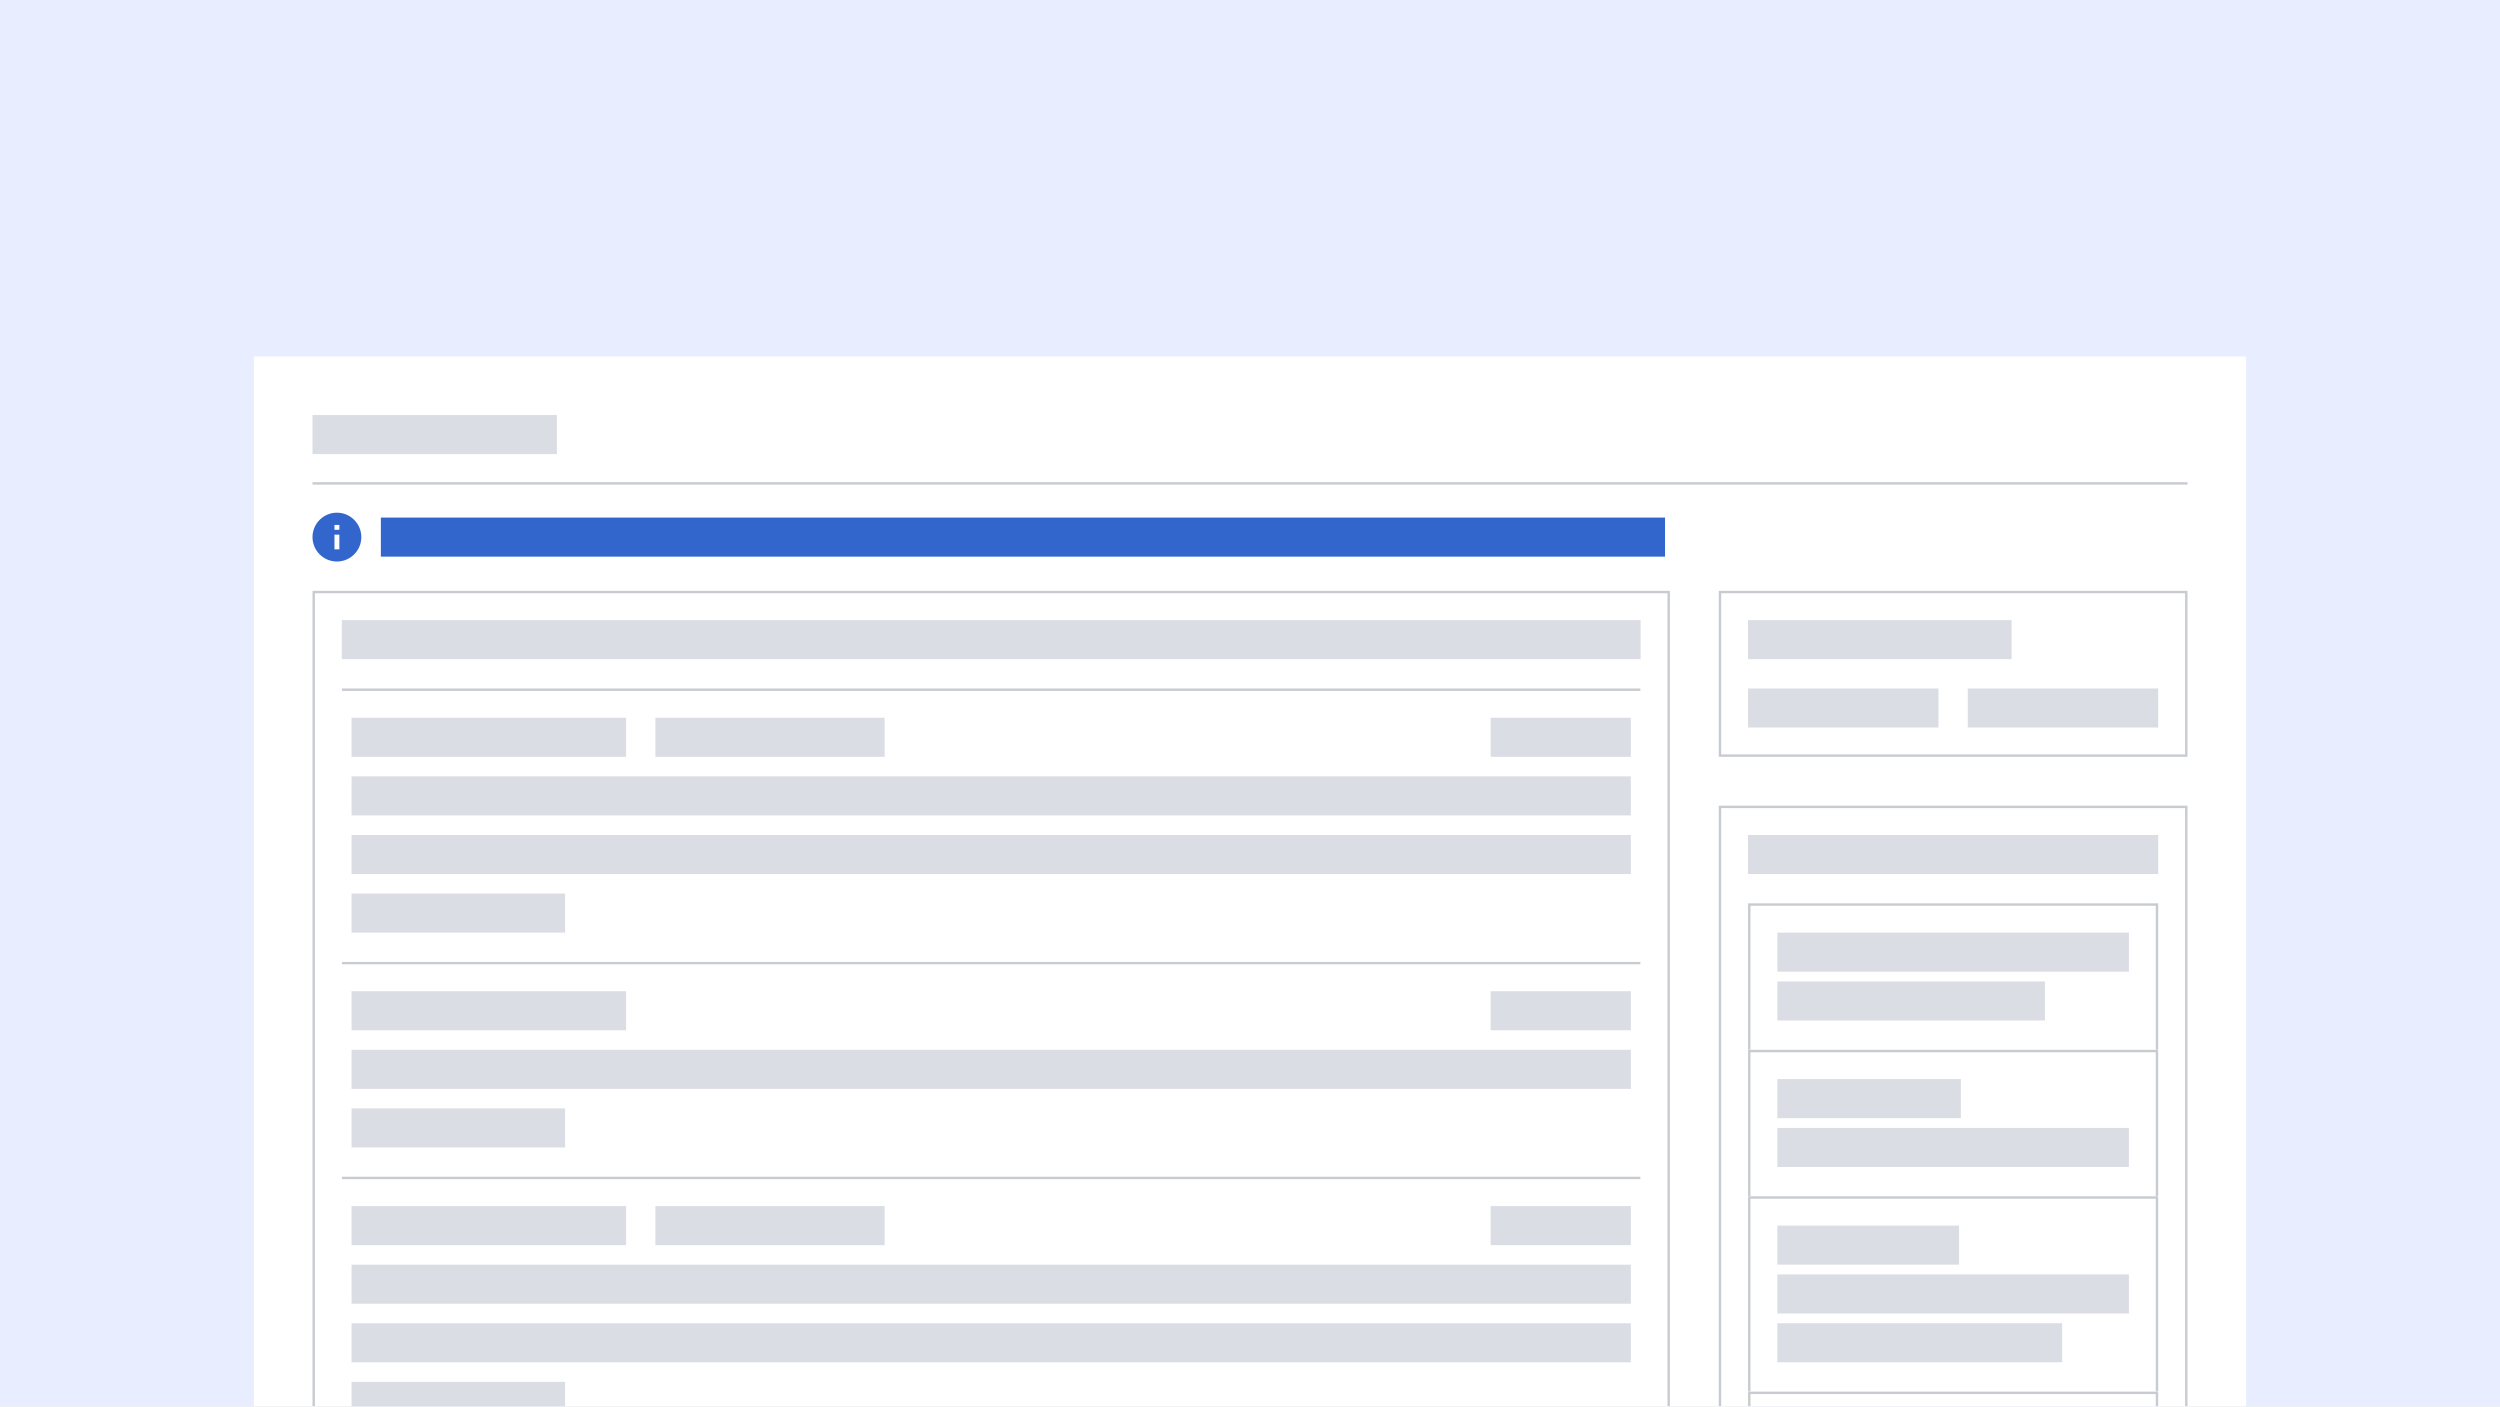
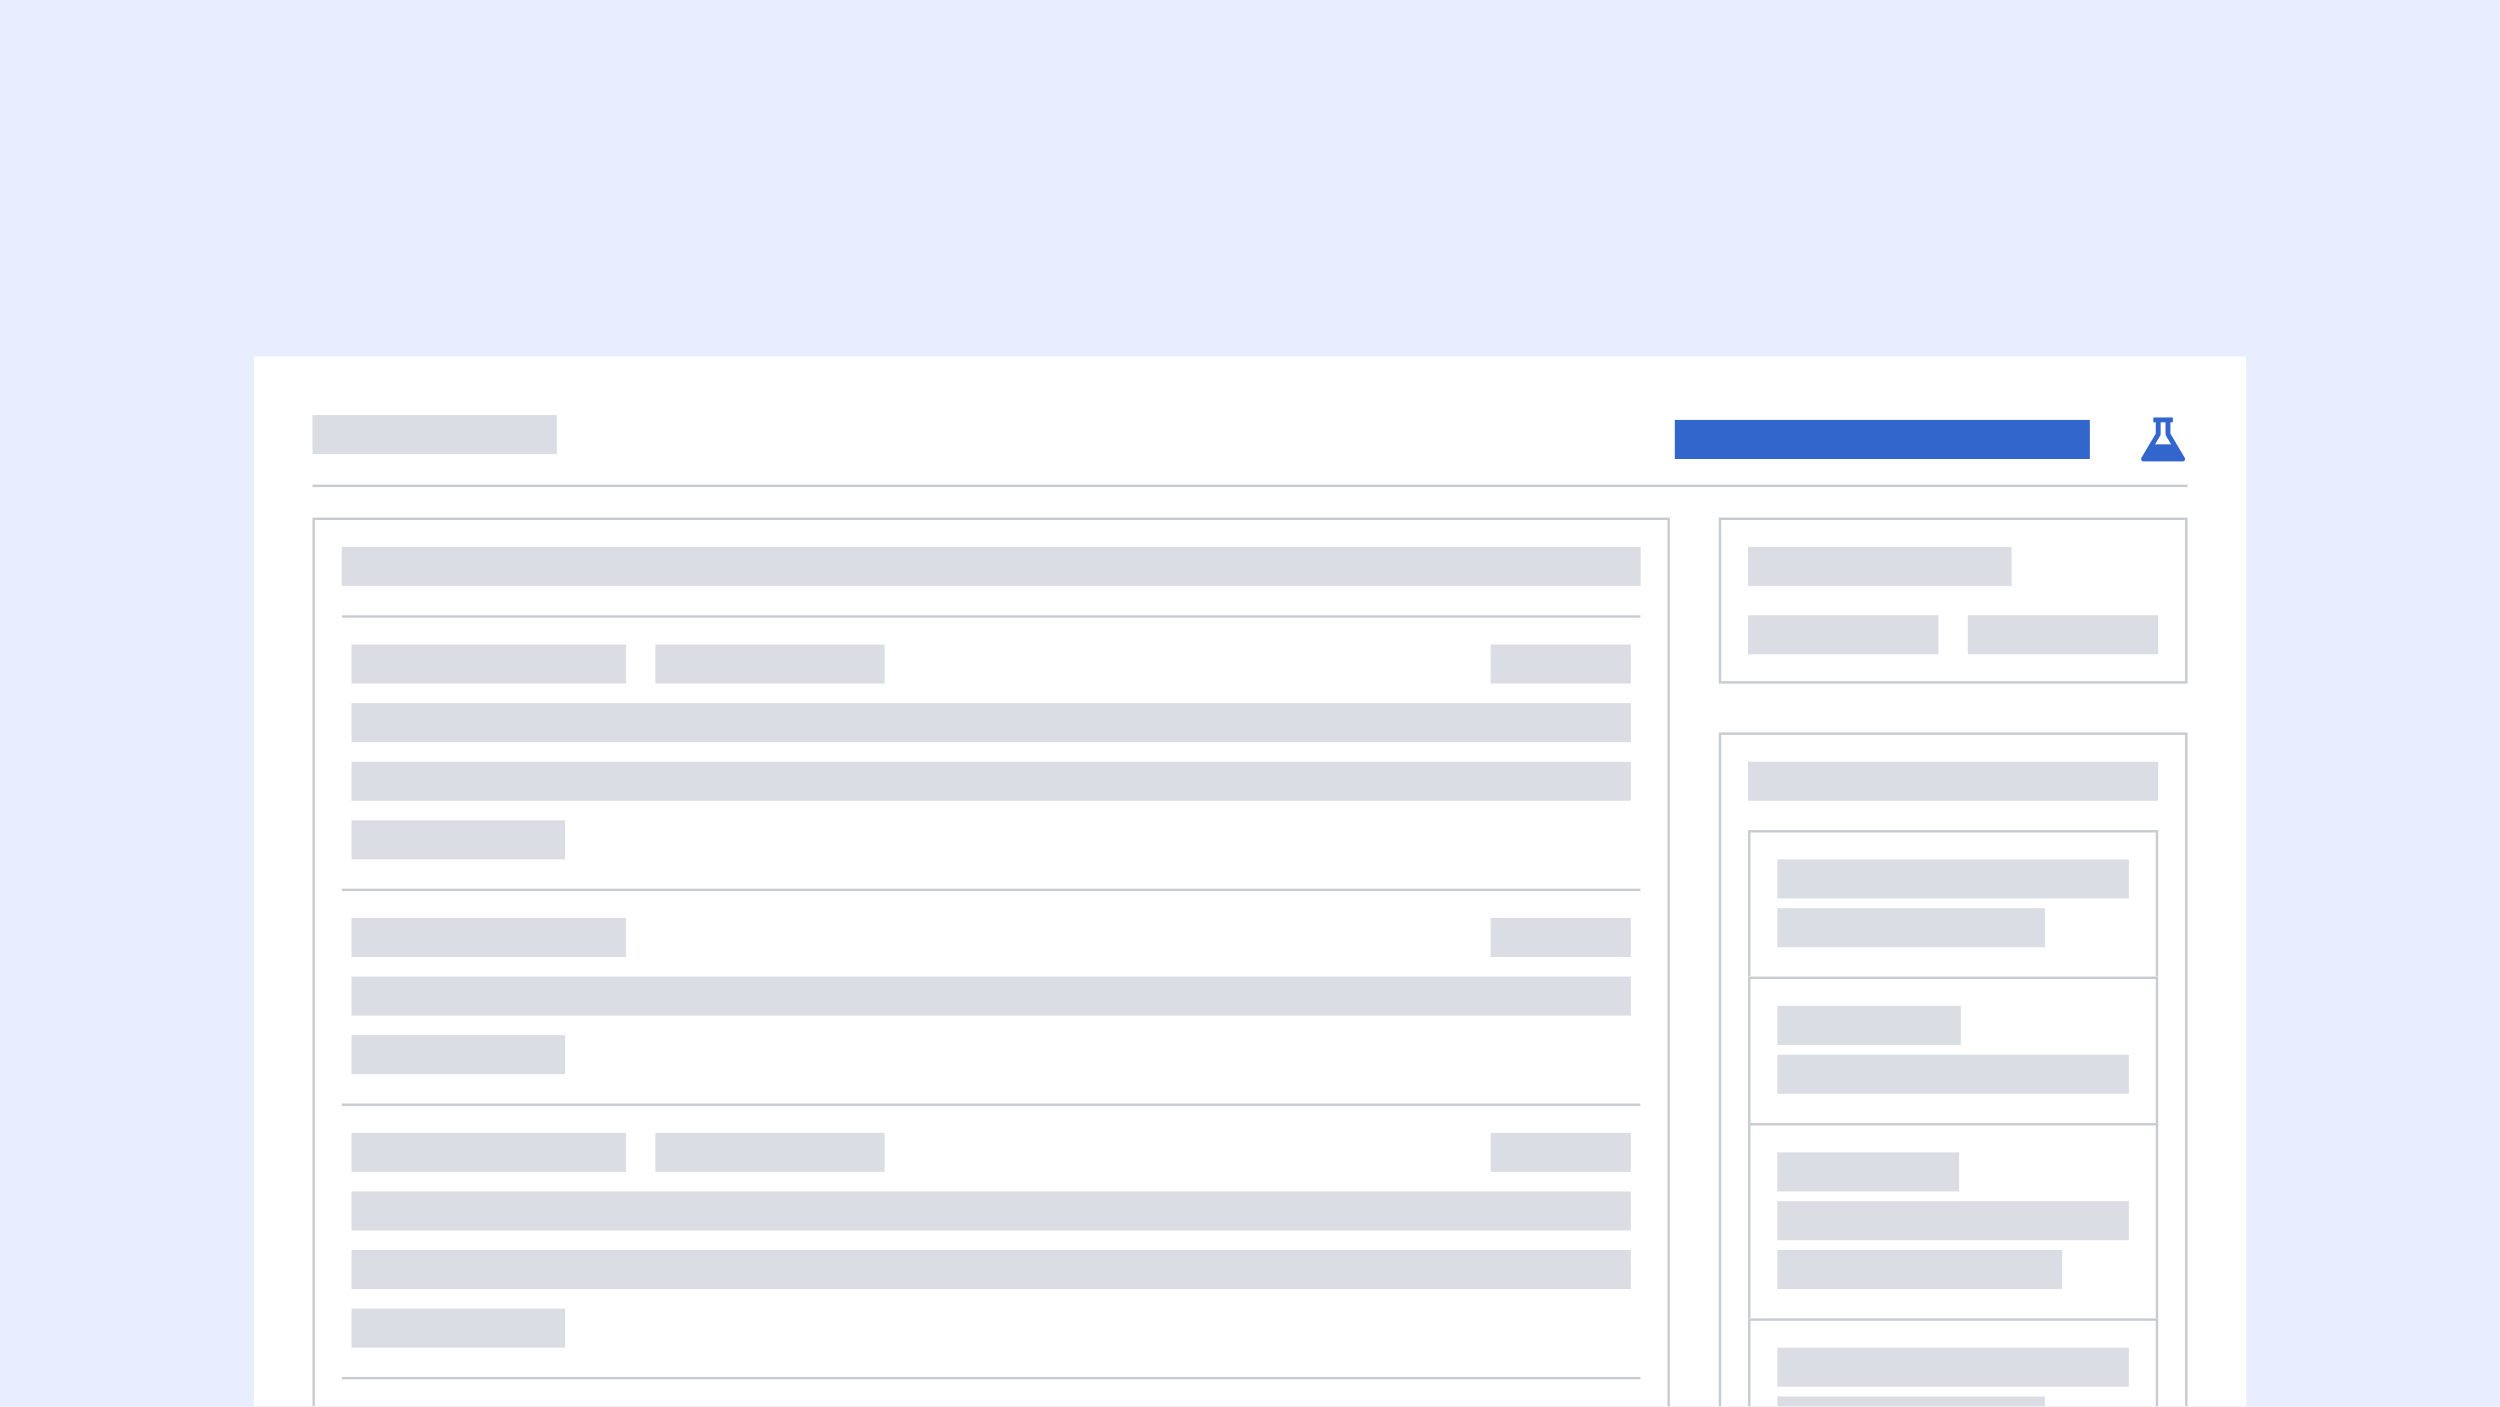
<svg xmlns="http://www.w3.org/2000/svg" width="512" height="288" fill="none">
  <g clip-path="url(#a)">
    <path fill="#E8EEFF" d="M0 0h512v288H0z" />
    <path fill="#fff" d="M52 73h408v335H52z" />
    <path fill="#DADDE3" d="M64 85h50.046v8H64z" />
-     <path stroke="#C8CCD1" stroke-width=".5" d="M64 99h384" />
-     <path fill="#36C" fill-rule="evenodd" d="M69 105a5 5 0 1 0 0 10 5 5 0 0 0 0-10m-.5 2.5h1v1h-1zm0 5v-3h1v3z" clip-rule="evenodd" />
-     <path fill="#36C" d="M78 106h263v8H78z" />
+     <path fill="#36C" d="M343 86h85v8h-85z" />
+     <path fill="#36C" fill-rule="evenodd" d="m447.43 93.745-2.93-4.94V86.5h.5v-1h-4v1h.5v2.305l-2.93 4.94a.499.499 0 0 0 .43.755h8a.499.499 0 0 0 .43-.755m-5-4.545a.5.5 0 0 0 .07-.255V86.5h1v2.445c0 .09.024.178.07.255l1.07 1.8h-3.28z" clip-rule="evenodd" />
+     <path stroke="#C8CCD1" stroke-width=".5" d="M64 99.5h384" />
    <mask id="b" fill="#fff">
-       <path d="M64 121h278v226H64z" />
+       <path d="M64 106h278v226H64z" />
    </mask>
-     <path fill="#C8CCD1" d="M64 121v-.5h-.5v.5zm278 0h.5v-.5h-.5zm0 226v.5h.5v-.5zm-278 0h-.5v.5h.5zm0-226v.5h278v-1H64zm278 0h-.5v226h1V121zm0 226v-.5H64v1h278zm-278 0h.5V121h-1v226z" mask="url(#b)" />
-     <path fill="#DADDE3" d="M70 127h266v8H70z" />
+     <path fill="#C8CCD1" d="M64 106v-.5h-.5v.5zm278 0h.5v-.5h-.5zm0 226v.5h.5v-.5zm-278 0h-.5v.5h.5zm0-226v.5h278v-1H64zm278 0h-.5v226h1V106zm0 226v-.5H64v1h278zm-278 0h.5V106h-1v226z" mask="url(#b)" />
+     <path fill="#DADDE3" d="M70 112h266v8H70z" />
    <mask id="c" fill="#fff">
-       <path d="M70 141h266v56H70z" />
+       <path d="M70 126h266v56H70z" />
    </mask>
-     <path fill="#C8CCD1" d="M70 141v.5h266v-1H70z" mask="url(#c)" />
-     <path fill="#DADDE3" d="M72 147h56.222v8H72zM134.222 147h46.945v8h-46.945zM305.279 147H334v8h-28.721zM72 159h262v8H72zM72 171h262v8H72zM72 183h43.728v8H72z" />
+     <path fill="#C8CCD1" d="M70 126v.5h266v-1H70z" mask="url(#c)" />
+     <path fill="#DADDE3" d="M72 132h56.222v8H72zm62.222 0h46.945v8h-46.945zm171.057 0H334v8h-28.721zM72 144h262v8H72zm0 12h262v8H72zm0 12h43.728v8H72z" />
    <mask id="d" fill="#fff">
-       <path d="M70 197h266v44H70z" />
+       <path d="M70 182h266v44H70z" />
    </mask>
-     <path fill="#C8CCD1" d="M70 197v.5h266v-1H70z" mask="url(#d)" />
-     <path fill="#DADDE3" d="M72 203h56.222v8H72zM305.279 203H334v8h-28.721zM72 215h262v8H72zM72 227h43.728v8H72z" />
+     <path fill="#C8CCD1" d="M70 182v.5h266v-1H70z" mask="url(#d)" />
+     <path fill="#DADDE3" d="M72 188h56.222v8H72zm233.279 0H334v8h-28.721zM72 200h262v8H72zm0 12h43.728v8H72z" />
    <mask id="e" fill="#fff">
-       <path d="M70 241h266v56H70z" />
+       <path d="M70 226h266v56H70z" />
    </mask>
-     <path fill="#C8CCD1" d="M70 241v.5h266v-1H70z" mask="url(#e)" />
-     <path fill="#DADDE3" d="M72 247h56.222v8H72zM134.222 247h46.945v8h-46.945zM305.279 247H334v8h-28.721zM72 259h262v8H72zM72 271h262v8H72zM72 283h43.728v8H72z" />
+     <path fill="#C8CCD1" d="M70 226v.5h266v-1H70z" mask="url(#e)" />
+     <path fill="#DADDE3" d="M72 232h56.222v8H72zm62.222 0h46.945v8h-46.945zm171.057 0H334v8h-28.721zM72 244h262v8H72zm0 12h262v8H72zm0 12h43.728v8H72z" />
    <mask id="f" fill="#fff">
-       <path d="M352 121h96v34h-96z" />
+       <path d="M70 282h266v44H70z" />
    </mask>
-     <path fill="#C8CCD1" d="M352 121v-.5h-.5v.5zm96 0h.5v-.5h-.5zm0 34v.5h.5v-.5zm-96 0h-.5v.5h.5zm0-34v.5h96v-1h-96zm96 0h-.5v34h1v-34zm0 34v-.5h-96v1h96zm-96 0h.5v-34h-1v34z" mask="url(#f)" />
-     <path fill="#DADDE3" d="M358 127h53.981v8H358zM358 141h39v8h-39zM403 141h39v8h-39z" />
+     <path fill="#C8CCD1" d="M70 282v.5h266v-1H70z" mask="url(#f)" />
    <mask id="g" fill="#fff">
-       <path d="M352 165h96v156h-96z" />
+       <path d="M352 106h96v34h-96z" />
    </mask>
-     <path fill="#C8CCD1" d="M352 165v-.5h-.5v.5zm96 0h.5v-.5h-.5zm0 156v.5h.5v-.5zm-96 0h-.5v.5h.5zm0-156v.5h96v-1h-96zm96 0h-.5v156h1V165zm0 156v-.5h-96v1h96zm-96 0h.5V165h-1v156z" mask="url(#g)" />
-     <path fill="#DADDE3" d="M358 171h84v8h-84z" />
+     <path fill="#C8CCD1" d="M352 106v-.5h-.5v.5zm96 0h.5v-.5h-.5zm0 34v.5h.5v-.5zm-96 0h-.5v.5h.5zm0-34v.5h96v-1h-96zm96 0h-.5v34h1v-34zm0 34v-.5h-96v1h96zm-96 0h.5v-34h-1v34z" mask="url(#g)" />
+     <path fill="#DADDE3" d="M358 112h53.981v8H358zm0 14h39v8h-39zm45 0h39v8h-39z" />
    <mask id="h" fill="#fff">
-       <path d="M358 185h84v30h-84z" />
+       <path d="M352 150h96v156h-96z" />
    </mask>
-     <path fill="#C8CCD1" d="M358 185v-.5h-.5v.5zm84 0h.5v-.5h-.5zm-84 0v.5h84v-1h-84zm84 0h-.5v30h1v-30zm-84 30h.5v-30h-1v30z" mask="url(#h)" />
-     <path fill="#DADDE3" d="M364 191h72v8h-72zM364 201h54.805v8H364z" />
+     <path fill="#C8CCD1" d="M352 150v-.5h-.5v.5zm96 0h.5v-.5h-.5zm0 156v.5h.5v-.5zm-96 0h-.5v.5h.5zm0-156v.5h96v-1h-96zm96 0h-.5v156h1V150zm0 156v-.5h-96v1h96zm-96 0h.5V150h-1v156z" mask="url(#h)" />
+     <path fill="#DADDE3" d="M358 156h84v8h-84z" />
    <mask id="i" fill="#fff">
-       <path d="M358 215h84v30h-84z" />
+       <path d="M358 170h84v30h-84z" />
    </mask>
-     <path fill="#C8CCD1" d="M358 215v-.5h-.5v.5zm84 0h.5v-.5h-.5zm-84 0v.5h84v-1h-84zm84 0h-.5v30h1v-30zm-84 30h.5v-30h-1v30z" mask="url(#i)" />
-     <path fill="#DADDE3" d="M364 221h37.59v8H364zM364 231h72v8h-72z" />
+     <path fill="#C8CCD1" d="M358 170v-.5h-.5v.5zm84 0h.5v-.5h-.5zm-84 0v.5h84v-1h-84zm84 0h-.5v30h1v-30zm-84 30h.5v-30h-1v30z" mask="url(#i)" />
+     <path fill="#DADDE3" d="M364 176h72v8h-72zm0 10h54.805v8H364z" />
    <mask id="j" fill="#fff">
-       <path d="M358 245h84v40h-84z" />
+       <path d="M358 200h84v30h-84z" />
    </mask>
-     <path fill="#C8CCD1" d="M358 245v-.5h-.5v.5zm84 0h.5v-.5h-.5zm-84 0v.5h84v-1h-84zm84 0h-.5v40h1v-40zm-84 40h.5v-40h-1v40z" mask="url(#j)" />
-     <path fill="#DADDE3" d="M364 251h37.22v8H364zM364 261h72v8h-72zM364 271h58.322v8H364z" />
+     <path fill="#C8CCD1" d="M358 200v-.5h-.5v.5zm84 0h.5v-.5h-.5zm-84 0v.5h84v-1h-84zm84 0h-.5v30h1v-30zm-84 30h.5v-30h-1v30z" mask="url(#j)" />
+     <path fill="#DADDE3" d="M364 206h37.59v8H364zm0 10h72v8h-72z" />
    <mask id="k" fill="#fff">
-       <path d="M358 285h84v30h-84z" />
+       <path d="M358 230h84v40h-84z" />
    </mask>
-     <path fill="#C8CCD1" d="M358 285v-.5h-.5v.5zm84 0h.5v-.5h-.5zm0 30v.5h.5v-.5zm-84 0h-.5v.5h.5zm0-30v.5h84v-1h-84zm84 0h-.5v30h1v-30zm0 30v-.5h-84v1h84zm-84 0h.5v-30h-1v30z" mask="url(#k)" />
+     <path fill="#C8CCD1" d="M358 230v-.5h-.5v.5zm84 0h.5v-.5h-.5zm-84 0v.5h84v-1h-84zm84 0h-.5v40h1v-40zm-84 40h.5v-40h-1v40z" mask="url(#k)" />
+     <path fill="#DADDE3" d="M364 236h37.22v8H364zm0 10h72v8h-72zm0 10h58.322v8H364z" />
+     <mask id="l" fill="#fff">
+       <path d="M358 270h84v30h-84z" />
+     </mask>
+     <path fill="#C8CCD1" d="M358 270v-.5h-.5v.5zm84 0h.5v-.5h-.5zm0 30v.5h.5v-.5zm-84 0h-.5v.5h.5zm0-30v.5h84v-1h-84zm84 0h-.5v30h1v-30zm0 30v-.5h-84v1h84zm-84 0h.5v-30h-1v30z" mask="url(#l)" />
+     <path fill="#DADDE3" d="M364 276h72v8h-72zm0 10h54.805v8H364z" />
  </g>
  <defs>
    <clipPath id="a">
      <path fill="#fff" d="M0 0h512v288H0z" />
    </clipPath>
  </defs>
</svg>
